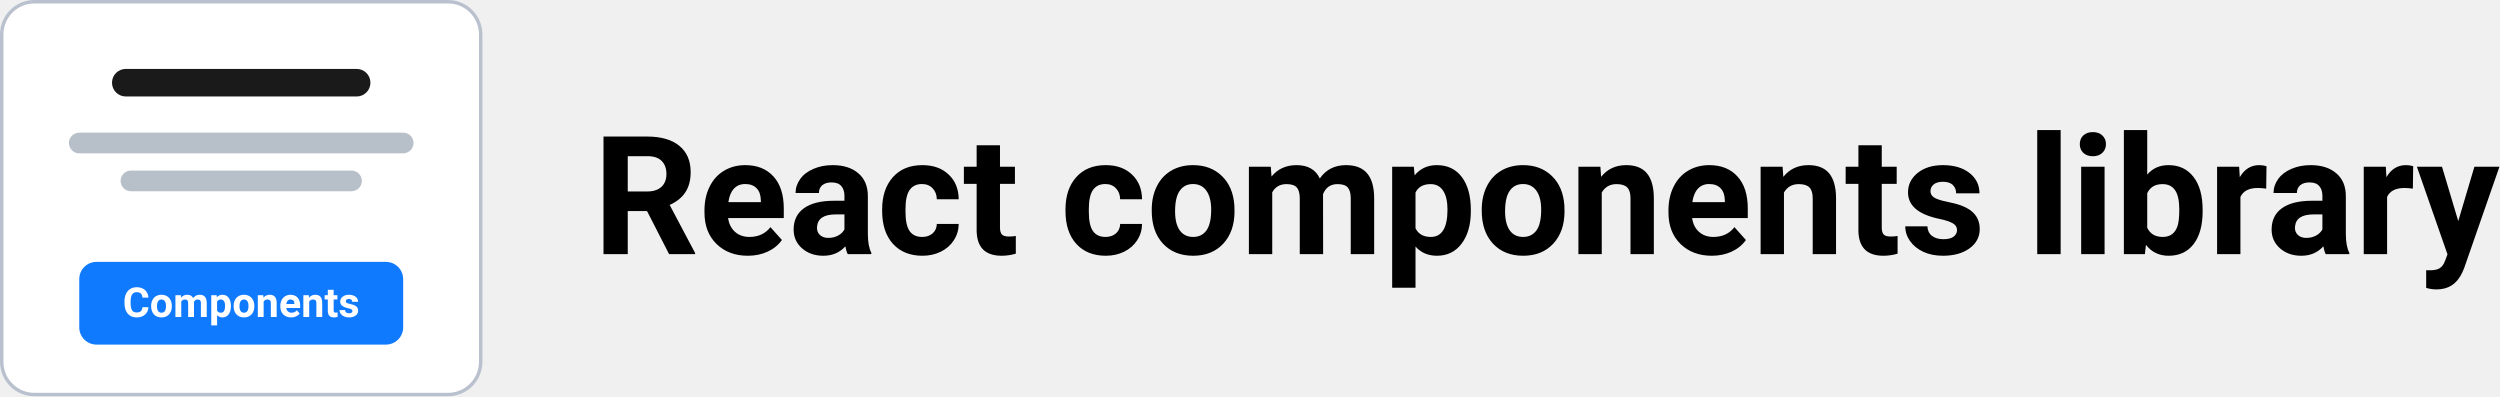
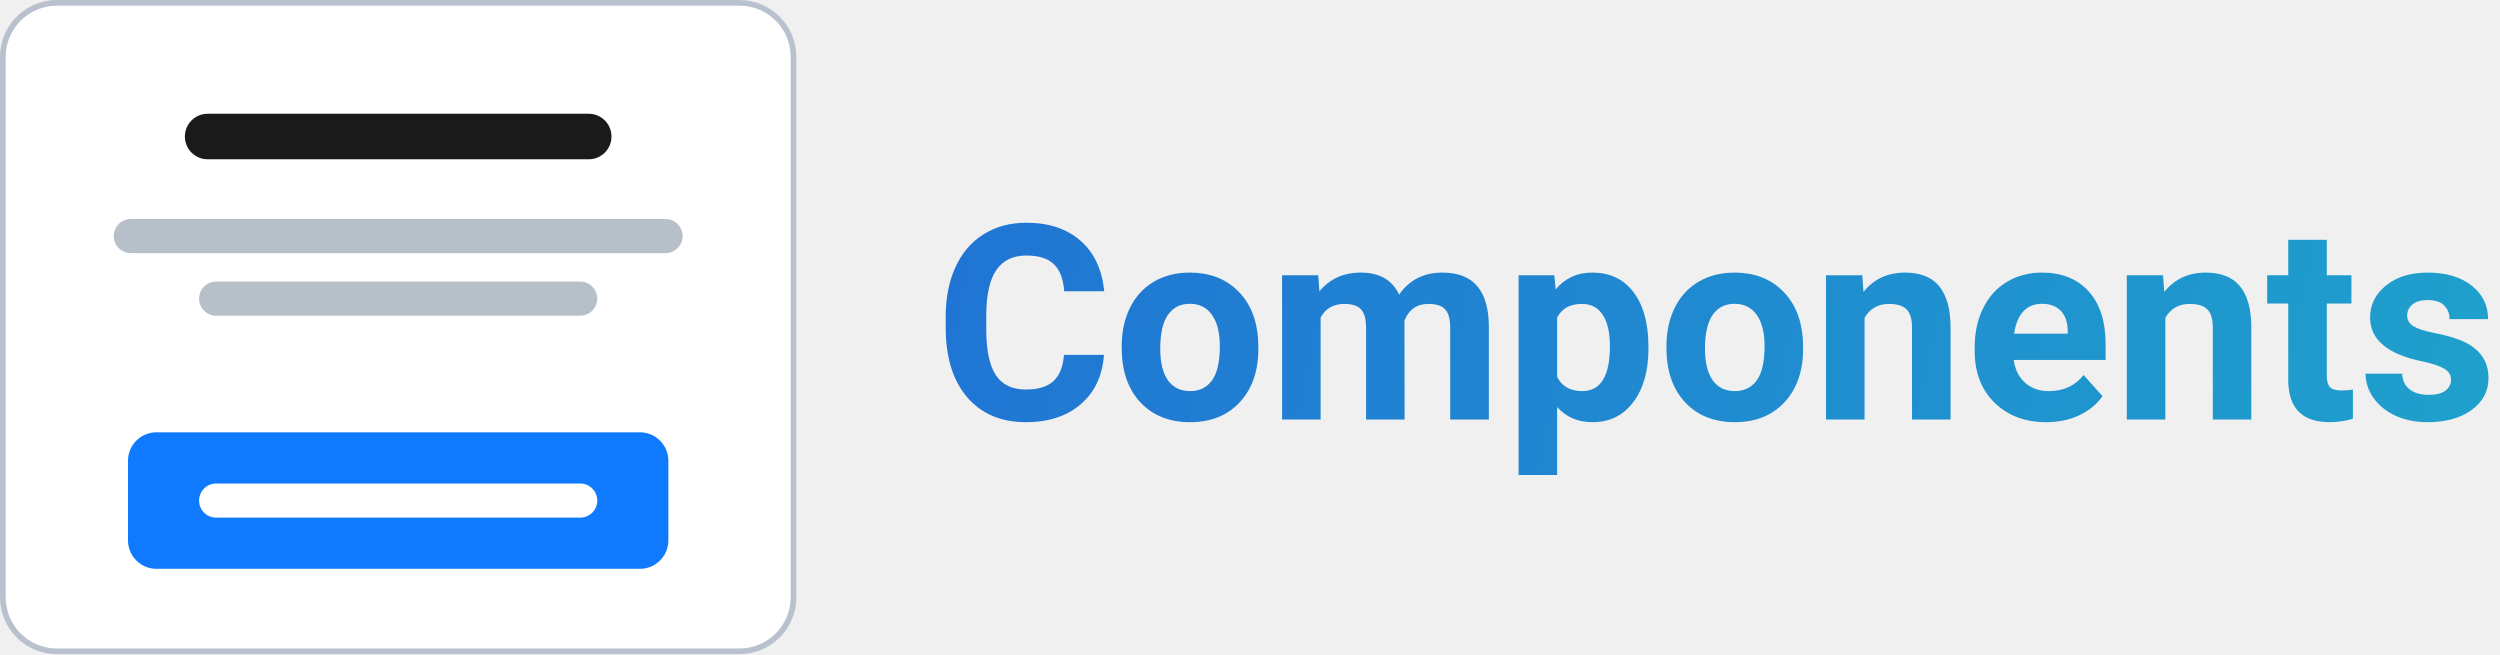
- <svg xmlns="http://www.w3.org/2000/svg" width="1451" height="230" viewBox="0 0 1451 230" fill="none">
+ <svg xmlns="http://www.w3.org/2000/svg" width="879" height="230" viewBox="0 0 879 230" fill="none">
  <rect x="1" y="1" width="278" height="228" rx="19" fill="white" />
  <rect x="65" y="40" width="150" height="16" rx="8" fill="#1A1A1A" />
  <rect x="40" y="77" width="200" height="12" rx="6" fill="#B7BFC8" />
  <rect x="70" y="99" width="140" height="12" rx="6" fill="#B7BFC8" />
-   <rect x="46" y="152" width="188" height="48" rx="10" fill="#107AFF" />
-   <path d="M86.164 178.316C86.031 180.152 85.352 181.598 84.125 182.652C82.906 183.707 81.297 184.234 79.297 184.234C77.109 184.234 75.387 183.5 74.129 182.031C72.879 180.555 72.254 178.531 72.254 175.961V174.918C72.254 173.277 72.543 171.832 73.121 170.582C73.699 169.332 74.523 168.375 75.594 167.711C76.672 167.039 77.922 166.703 79.344 166.703C81.312 166.703 82.898 167.23 84.102 168.285C85.305 169.34 86 170.82 86.188 172.727H82.672C82.586 171.625 82.277 170.828 81.746 170.336C81.223 169.836 80.422 169.586 79.344 169.586C78.172 169.586 77.293 170.008 76.707 170.852C76.129 171.688 75.832 172.988 75.816 174.754V176.043C75.816 177.887 76.094 179.234 76.648 180.086C77.211 180.938 78.094 181.363 79.297 181.363C80.383 181.363 81.191 181.117 81.723 180.625C82.262 180.125 82.57 179.355 82.648 178.316H86.164ZM87.723 177.543C87.723 176.285 87.965 175.164 88.449 174.18C88.934 173.195 89.629 172.434 90.535 171.895C91.449 171.355 92.508 171.086 93.711 171.086C95.422 171.086 96.816 171.609 97.894 172.656C98.981 173.703 99.586 175.125 99.711 176.922L99.734 177.789C99.734 179.734 99.191 181.297 98.106 182.477C97.019 183.648 95.562 184.234 93.734 184.234C91.906 184.234 90.445 183.648 89.352 182.477C88.266 181.305 87.723 179.711 87.723 177.695V177.543ZM91.109 177.789C91.109 178.992 91.336 179.914 91.789 180.555C92.242 181.188 92.891 181.504 93.734 181.504C94.555 181.504 95.195 181.191 95.656 180.566C96.117 179.934 96.348 178.926 96.348 177.543C96.348 176.363 96.117 175.449 95.656 174.801C95.195 174.152 94.547 173.828 93.711 173.828C92.883 173.828 92.242 174.152 91.789 174.801C91.336 175.441 91.109 176.438 91.109 177.789ZM104.996 171.32L105.102 172.738C106 171.637 107.215 171.086 108.746 171.086C110.379 171.086 111.5 171.73 112.109 173.02C113 171.73 114.27 171.086 115.918 171.086C117.293 171.086 118.316 171.488 118.988 172.293C119.66 173.09 119.996 174.293 119.996 175.902V184H116.598V175.914C116.598 175.195 116.457 174.672 116.176 174.344C115.895 174.008 115.398 173.84 114.688 173.84C113.672 173.84 112.969 174.324 112.578 175.293L112.59 184H109.203V175.926C109.203 175.191 109.059 174.66 108.77 174.332C108.48 174.004 107.988 173.84 107.293 173.84C106.332 173.84 105.637 174.238 105.207 175.035V184H101.82V171.32H104.996ZM134.023 177.777C134.023 179.73 133.578 181.297 132.688 182.477C131.805 183.648 130.609 184.234 129.102 184.234C127.82 184.234 126.785 183.789 125.996 182.898V188.875H122.609V171.32H125.75L125.867 172.562C126.688 171.578 127.758 171.086 129.078 171.086C130.641 171.086 131.855 171.664 132.723 172.82C133.59 173.977 134.023 175.57 134.023 177.602V177.777ZM130.637 177.531C130.637 176.352 130.426 175.441 130.004 174.801C129.59 174.16 128.984 173.84 128.188 173.84C127.125 173.84 126.395 174.246 125.996 175.059V180.25C126.41 181.086 127.148 181.504 128.211 181.504C129.828 181.504 130.637 180.18 130.637 177.531ZM135.605 177.543C135.605 176.285 135.848 175.164 136.332 174.18C136.816 173.195 137.512 172.434 138.418 171.895C139.332 171.355 140.391 171.086 141.594 171.086C143.305 171.086 144.699 171.609 145.777 172.656C146.863 173.703 147.469 175.125 147.594 176.922L147.617 177.789C147.617 179.734 147.074 181.297 145.988 182.477C144.902 183.648 143.445 184.234 141.617 184.234C139.789 184.234 138.328 183.648 137.234 182.477C136.148 181.305 135.605 179.711 135.605 177.695V177.543ZM138.992 177.789C138.992 178.992 139.219 179.914 139.672 180.555C140.125 181.188 140.773 181.504 141.617 181.504C142.438 181.504 143.078 181.191 143.539 180.566C144 179.934 144.23 178.926 144.23 177.543C144.23 176.363 144 175.449 143.539 174.801C143.078 174.152 142.43 173.828 141.594 173.828C140.766 173.828 140.125 174.152 139.672 174.801C139.219 175.441 138.992 176.438 138.992 177.789ZM152.82 171.32L152.926 172.785C153.832 171.652 155.047 171.086 156.57 171.086C157.914 171.086 158.914 171.48 159.57 172.27C160.227 173.059 160.562 174.238 160.578 175.809V184H157.191V175.891C157.191 175.172 157.035 174.652 156.723 174.332C156.41 174.004 155.891 173.84 155.164 173.84C154.211 173.84 153.496 174.246 153.02 175.059V184H149.633V171.32H152.82ZM168.992 184.234C167.133 184.234 165.617 183.664 164.445 182.523C163.281 181.383 162.699 179.863 162.699 177.965V177.637C162.699 176.363 162.945 175.227 163.438 174.227C163.93 173.219 164.625 172.445 165.523 171.906C166.43 171.359 167.461 171.086 168.617 171.086C170.352 171.086 171.715 171.633 172.707 172.727C173.707 173.82 174.207 175.371 174.207 177.379V178.762H166.133C166.242 179.59 166.57 180.254 167.117 180.754C167.672 181.254 168.371 181.504 169.215 181.504C170.52 181.504 171.539 181.031 172.273 180.086L173.938 181.949C173.43 182.668 172.742 183.23 171.875 183.637C171.008 184.035 170.047 184.234 168.992 184.234ZM168.605 173.828C167.934 173.828 167.387 174.055 166.965 174.508C166.551 174.961 166.285 175.609 166.168 176.453H170.879V176.184C170.863 175.434 170.66 174.855 170.27 174.449C169.879 174.035 169.324 173.828 168.605 173.828ZM179.258 171.32L179.363 172.785C180.27 171.652 181.484 171.086 183.008 171.086C184.352 171.086 185.352 171.48 186.008 172.27C186.664 173.059 187 174.238 187.016 175.809V184H183.629V175.891C183.629 175.172 183.473 174.652 183.16 174.332C182.848 174.004 182.328 173.84 181.602 173.84C180.648 173.84 179.934 174.246 179.457 175.059V184H176.07V171.32H179.258ZM193.648 168.203V171.32H195.816V173.805H193.648V180.133C193.648 180.602 193.738 180.938 193.918 181.141C194.098 181.344 194.441 181.445 194.949 181.445C195.324 181.445 195.656 181.418 195.945 181.363V183.93C195.281 184.133 194.598 184.234 193.895 184.234C191.52 184.234 190.309 183.035 190.262 180.637V173.805H188.41V171.32H190.262V168.203H193.648ZM204.57 180.496C204.57 180.082 204.363 179.758 203.949 179.523C203.543 179.281 202.887 179.066 201.98 178.879C198.965 178.246 197.457 176.965 197.457 175.035C197.457 173.91 197.922 172.973 198.852 172.223C199.789 171.465 201.012 171.086 202.52 171.086C204.129 171.086 205.414 171.465 206.375 172.223C207.344 172.98 207.828 173.965 207.828 175.176H204.441C204.441 174.691 204.285 174.293 203.973 173.98C203.66 173.66 203.172 173.5 202.508 173.5C201.938 173.5 201.496 173.629 201.184 173.887C200.871 174.145 200.715 174.473 200.715 174.871C200.715 175.246 200.891 175.551 201.242 175.785C201.602 176.012 202.203 176.211 203.047 176.383C203.891 176.547 204.602 176.734 205.18 176.945C206.969 177.602 207.863 178.738 207.863 180.355C207.863 181.512 207.367 182.449 206.375 183.168C205.383 183.879 204.102 184.234 202.531 184.234C201.469 184.234 200.523 184.047 199.695 183.672C198.875 183.289 198.23 182.77 197.762 182.113C197.293 181.449 197.059 180.734 197.059 179.969H200.27C200.301 180.57 200.523 181.031 200.938 181.352C201.352 181.672 201.906 181.832 202.602 181.832C203.25 181.832 203.738 181.711 204.066 181.469C204.402 181.219 204.57 180.895 204.57 180.496Z" fill="white" />
+   <rect x="45" y="152" width="190" height="48" rx="10" fill="#107AFF" />
+   <rect x="70" y="170" width="140" height="12" rx="6" fill="white" />
  <rect x="1" y="1" width="278" height="228" rx="19" stroke="#BAC1CE" stroke-width="2" />
-   <path d="M375.547 122.516H364.344V147.5H350.281V79.25H375.641C383.703 79.25 389.922 81.047 394.297 84.641C398.672 88.234 400.859 93.312 400.859 99.875C400.859 104.531 399.844 108.422 397.812 111.547C395.812 114.641 392.766 117.109 388.672 118.953L403.438 146.844V147.5H388.344L375.547 122.516ZM364.344 111.125H375.688C379.219 111.125 381.953 110.234 383.891 108.453C385.828 106.641 386.797 104.156 386.797 101C386.797 97.781 385.875 95.25 384.031 93.406C382.219 91.562 379.422 90.641 375.641 90.641H364.344V111.125ZM434.047 148.438C426.609 148.438 420.547 146.156 415.859 141.594C411.203 137.031 408.875 130.953 408.875 123.359V122.047C408.875 116.953 409.859 112.406 411.828 108.406C413.797 104.375 416.578 101.281 420.172 99.125C423.797 96.938 427.922 95.844 432.547 95.844C439.484 95.844 444.938 98.031 448.906 102.406C452.906 106.781 454.906 112.984 454.906 121.016V126.547H422.609C423.047 129.859 424.359 132.516 426.547 134.516C428.766 136.516 431.562 137.516 434.938 137.516C440.156 137.516 444.234 135.625 447.172 131.844L453.828 139.297C451.797 142.172 449.047 144.422 445.578 146.047C442.109 147.641 438.266 148.438 434.047 148.438ZM432.5 106.812C429.812 106.812 427.625 107.719 425.938 109.531C424.281 111.344 423.219 113.938 422.75 117.312H441.594V116.234C441.531 113.234 440.719 110.922 439.156 109.297C437.594 107.641 435.375 106.812 432.5 106.812ZM492.031 147.5C491.406 146.281 490.953 144.766 490.672 142.953C487.391 146.609 483.125 148.438 477.875 148.438C472.906 148.438 468.781 147 465.5 144.125C462.25 141.25 460.625 137.625 460.625 133.25C460.625 127.875 462.609 123.75 466.578 120.875C470.578 118 476.344 116.547 483.875 116.516H490.109V113.609C490.109 111.266 489.5 109.391 488.281 107.984C487.094 106.578 485.203 105.875 482.609 105.875C480.328 105.875 478.531 106.422 477.219 107.516C475.938 108.609 475.297 110.109 475.297 112.016H461.75C461.75 109.078 462.656 106.359 464.469 103.859C466.281 101.359 468.844 99.406 472.156 98C475.469 96.562 479.188 95.844 483.312 95.844C489.562 95.844 494.516 97.422 498.172 100.578C501.859 103.703 503.703 108.109 503.703 113.797V135.781C503.734 140.594 504.406 144.234 505.719 146.703V147.5H492.031ZM480.828 138.078C482.828 138.078 484.672 137.641 486.359 136.766C488.047 135.859 489.297 134.656 490.109 133.156V124.438H485.047C478.266 124.438 474.656 126.781 474.219 131.469L474.172 132.266C474.172 133.953 474.766 135.344 475.953 136.438C477.141 137.531 478.766 138.078 480.828 138.078ZM535.203 137.516C537.703 137.516 539.734 136.828 541.297 135.453C542.859 134.078 543.672 132.25 543.734 129.969H556.438C556.406 133.406 555.469 136.562 553.625 139.438C551.781 142.281 549.25 144.5 546.031 146.094C542.844 147.656 539.312 148.438 535.438 148.438C528.188 148.438 522.469 146.141 518.281 141.547C514.094 136.922 512 130.547 512 122.422V121.531C512 113.719 514.078 107.484 518.234 102.828C522.391 98.172 528.094 95.844 535.344 95.844C541.688 95.844 546.766 97.656 550.578 101.281C554.422 104.875 556.375 109.672 556.438 115.672H543.734C543.672 113.047 542.859 110.922 541.297 109.297C539.734 107.641 537.672 106.812 535.109 106.812C531.953 106.812 529.562 107.969 527.938 110.281C526.344 112.562 525.547 116.281 525.547 121.438V122.844C525.547 128.062 526.344 131.812 527.938 134.094C529.531 136.375 531.953 137.516 535.203 137.516ZM580.391 84.312V96.781H589.062V106.719H580.391V132.031C580.391 133.906 580.75 135.25 581.469 136.062C582.188 136.875 583.562 137.281 585.594 137.281C587.094 137.281 588.422 137.172 589.578 136.953V147.219C586.922 148.031 584.188 148.438 581.375 148.438C571.875 148.438 567.031 143.641 566.844 134.047V106.719H559.438V96.781H566.844V84.312H580.391ZM641.609 137.516C644.109 137.516 646.141 136.828 647.703 135.453C649.266 134.078 650.078 132.25 650.141 129.969H662.844C662.812 133.406 661.875 136.562 660.031 139.438C658.188 142.281 655.656 144.5 652.438 146.094C649.25 147.656 645.719 148.438 641.844 148.438C634.594 148.438 628.875 146.141 624.688 141.547C620.5 136.922 618.406 130.547 618.406 122.422V121.531C618.406 113.719 620.484 107.484 624.641 102.828C628.797 98.172 634.5 95.844 641.75 95.844C648.094 95.844 653.172 97.656 656.984 101.281C660.828 104.875 662.781 109.672 662.844 115.672H650.141C650.078 113.047 649.266 110.922 647.703 109.297C646.141 107.641 644.078 106.812 641.516 106.812C638.359 106.812 635.969 107.969 634.344 110.281C632.75 112.562 631.953 116.281 631.953 121.438V122.844C631.953 128.062 632.75 131.812 634.344 134.094C635.938 136.375 638.359 137.516 641.609 137.516ZM668.469 121.672C668.469 116.641 669.438 112.156 671.375 108.219C673.312 104.281 676.094 101.234 679.719 99.078C683.375 96.922 687.609 95.844 692.422 95.844C699.266 95.844 704.844 97.938 709.156 102.125C713.5 106.312 715.922 112 716.422 119.188L716.516 122.656C716.516 130.438 714.344 136.688 710 141.406C705.656 146.094 699.828 148.438 692.516 148.438C685.203 148.438 679.359 146.094 674.984 141.406C670.641 136.719 668.469 130.344 668.469 122.281V121.672ZM682.016 122.656C682.016 127.469 682.922 131.156 684.734 133.719C686.547 136.25 689.141 137.516 692.516 137.516C695.797 137.516 698.359 136.266 700.203 133.766C702.047 131.234 702.969 127.203 702.969 121.672C702.969 116.953 702.047 113.297 700.203 110.703C698.359 108.109 695.766 106.812 692.422 106.812C689.109 106.812 686.547 108.109 684.734 110.703C682.922 113.266 682.016 117.25 682.016 122.656ZM737.562 96.781L737.984 102.453C741.578 98.047 746.438 95.844 752.562 95.844C759.094 95.844 763.578 98.422 766.016 103.578C769.578 98.422 774.656 95.844 781.25 95.844C786.75 95.844 790.844 97.453 793.531 100.672C796.219 103.859 797.562 108.672 797.562 115.109V147.5H783.969V115.156C783.969 112.281 783.406 110.188 782.281 108.875C781.156 107.531 779.172 106.859 776.328 106.859C772.266 106.859 769.453 108.797 767.891 112.672L767.938 147.5H754.391V115.203C754.391 112.266 753.812 110.141 752.656 108.828C751.5 107.516 749.531 106.859 746.75 106.859C742.906 106.859 740.125 108.453 738.406 111.641V147.5H724.859V96.781H737.562ZM853.672 122.609C853.672 130.422 851.891 136.688 848.328 141.406C844.797 146.094 840.016 148.438 833.984 148.438C828.859 148.438 824.719 146.656 821.562 143.094V167H808.016V96.781H820.578L821.047 101.75C824.328 97.812 828.609 95.844 833.891 95.844C840.141 95.844 845 98.156 848.469 102.781C851.938 107.406 853.672 113.781 853.672 121.906V122.609ZM840.125 121.625C840.125 116.906 839.281 113.266 837.594 110.703C835.938 108.141 833.516 106.859 830.328 106.859C826.078 106.859 823.156 108.484 821.562 111.734V132.5C823.219 135.844 826.172 137.516 830.422 137.516C836.891 137.516 840.125 132.219 840.125 121.625ZM860 121.672C860 116.641 860.969 112.156 862.906 108.219C864.844 104.281 867.625 101.234 871.25 99.078C874.906 96.922 879.141 95.844 883.953 95.844C890.797 95.844 896.375 97.938 900.688 102.125C905.031 106.312 907.453 112 907.953 119.188L908.047 122.656C908.047 130.438 905.875 136.688 901.531 141.406C897.188 146.094 891.359 148.438 884.047 148.438C876.734 148.438 870.891 146.094 866.516 141.406C862.172 136.719 860 130.344 860 122.281V121.672ZM873.547 122.656C873.547 127.469 874.453 131.156 876.266 133.719C878.078 136.25 880.672 137.516 884.047 137.516C887.328 137.516 889.891 136.266 891.734 133.766C893.578 131.234 894.5 127.203 894.5 121.672C894.5 116.953 893.578 113.297 891.734 110.703C889.891 108.109 887.297 106.812 883.953 106.812C880.641 106.812 878.078 108.109 876.266 110.703C874.453 113.266 873.547 117.25 873.547 122.656ZM928.859 96.781L929.281 102.641C932.906 98.109 937.766 95.844 943.859 95.844C949.234 95.844 953.234 97.422 955.859 100.578C958.484 103.734 959.828 108.453 959.891 114.734V147.5H946.344V115.062C946.344 112.188 945.719 110.109 944.469 108.828C943.219 107.516 941.141 106.859 938.234 106.859C934.422 106.859 931.562 108.484 929.656 111.734V147.5H916.109V96.781H928.859ZM993.547 148.438C986.109 148.438 980.047 146.156 975.359 141.594C970.703 137.031 968.375 130.953 968.375 123.359V122.047C968.375 116.953 969.359 112.406 971.328 108.406C973.297 104.375 976.078 101.281 979.672 99.125C983.297 96.938 987.422 95.844 992.047 95.844C998.984 95.844 1004.44 98.031 1008.41 102.406C1012.41 106.781 1014.41 112.984 1014.41 121.016V126.547H982.109C982.547 129.859 983.859 132.516 986.047 134.516C988.266 136.516 991.062 137.516 994.438 137.516C999.656 137.516 1003.73 135.625 1006.67 131.844L1013.33 139.297C1011.3 142.172 1008.55 144.422 1005.08 146.047C1001.61 147.641 997.766 148.438 993.547 148.438ZM992 106.812C989.312 106.812 987.125 107.719 985.438 109.531C983.781 111.344 982.719 113.938 982.25 117.312H1001.09V116.234C1001.03 113.234 1000.22 110.922 998.656 109.297C997.094 107.641 994.875 106.812 992 106.812ZM1034.61 96.781L1035.03 102.641C1038.66 98.109 1043.52 95.844 1049.61 95.844C1054.98 95.844 1058.98 97.422 1061.61 100.578C1064.23 103.734 1065.58 108.453 1065.64 114.734V147.5H1052.09V115.062C1052.09 112.188 1051.47 110.109 1050.22 108.828C1048.97 107.516 1046.89 106.859 1043.98 106.859C1040.17 106.859 1037.31 108.484 1035.41 111.734V147.5H1021.86V96.781H1034.61ZM1092.17 84.312V96.781H1100.84V106.719H1092.17V132.031C1092.17 133.906 1092.53 135.25 1093.25 136.062C1093.97 136.875 1095.34 137.281 1097.38 137.281C1098.88 137.281 1100.2 137.172 1101.36 136.953V147.219C1098.7 148.031 1095.97 148.438 1093.16 148.438C1083.66 148.438 1078.81 143.641 1078.62 134.047V106.719H1071.22V96.781H1078.62V84.312H1092.17ZM1135.86 133.484C1135.86 131.828 1135.03 130.531 1133.38 129.594C1131.75 128.625 1129.12 127.766 1125.5 127.016C1113.44 124.484 1107.41 119.359 1107.41 111.641C1107.41 107.141 1109.27 103.391 1112.98 100.391C1116.73 97.359 1121.62 95.844 1127.66 95.844C1134.09 95.844 1139.23 97.359 1143.08 100.391C1146.95 103.422 1148.89 107.359 1148.89 112.203H1135.34C1135.34 110.266 1134.72 108.672 1133.47 107.422C1132.22 106.141 1130.27 105.5 1127.61 105.5C1125.33 105.5 1123.56 106.016 1122.31 107.047C1121.06 108.078 1120.44 109.391 1120.44 110.984C1120.44 112.484 1121.14 113.703 1122.55 114.641C1123.98 115.547 1126.39 116.344 1129.77 117.031C1133.14 117.688 1135.98 118.438 1138.3 119.281C1145.45 121.906 1149.03 126.453 1149.03 132.922C1149.03 137.547 1147.05 141.297 1143.08 144.172C1139.11 147.016 1133.98 148.438 1127.7 148.438C1123.45 148.438 1119.67 147.688 1116.36 146.188C1113.08 144.656 1110.5 142.578 1108.62 139.953C1106.75 137.297 1105.81 134.438 1105.81 131.375H1118.66C1118.78 133.781 1119.67 135.625 1121.33 136.906C1122.98 138.188 1125.2 138.828 1127.98 138.828C1130.58 138.828 1132.53 138.344 1133.84 137.375C1135.19 136.375 1135.86 135.078 1135.86 133.484ZM1196 147.5H1182.41V75.5H1196V147.5ZM1221.5 147.5H1207.91V96.781H1221.5V147.5ZM1207.11 83.656C1207.11 81.625 1207.78 79.953 1209.12 78.641C1210.5 77.328 1212.36 76.672 1214.7 76.672C1217.02 76.672 1218.86 77.328 1220.23 78.641C1221.61 79.953 1222.3 81.625 1222.3 83.656C1222.3 85.719 1221.59 87.406 1220.19 88.719C1218.81 90.031 1216.98 90.688 1214.7 90.688C1212.42 90.688 1210.58 90.031 1209.17 88.719C1207.8 87.406 1207.11 85.719 1207.11 83.656ZM1278.41 122.609C1278.41 130.734 1276.67 137.078 1273.2 141.641C1269.73 146.172 1264.89 148.438 1258.67 148.438C1253.17 148.438 1248.78 146.328 1245.5 142.109L1244.89 147.5H1232.7V75.5H1246.25V101.328C1249.38 97.672 1253.48 95.844 1258.58 95.844C1264.77 95.844 1269.61 98.125 1273.11 102.688C1276.64 107.219 1278.41 113.609 1278.41 121.859V122.609ZM1264.86 121.625C1264.86 116.5 1264.05 112.766 1262.42 110.422C1260.8 108.047 1258.38 106.859 1255.16 106.859C1250.84 106.859 1247.88 108.625 1246.25 112.156V132.172C1247.91 135.734 1250.91 137.516 1255.25 137.516C1259.62 137.516 1262.5 135.359 1263.88 131.047C1264.53 128.984 1264.86 125.844 1264.86 121.625ZM1315.3 109.484C1313.45 109.234 1311.83 109.109 1310.42 109.109C1305.3 109.109 1301.94 110.844 1300.34 114.312V147.5H1286.8V96.781H1299.59L1299.97 102.828C1302.69 98.172 1306.45 95.844 1311.27 95.844C1312.77 95.844 1314.17 96.047 1315.48 96.453L1315.3 109.484ZM1349.84 147.5C1349.22 146.281 1348.77 144.766 1348.48 142.953C1345.2 146.609 1340.94 148.438 1335.69 148.438C1330.72 148.438 1326.59 147 1323.31 144.125C1320.06 141.25 1318.44 137.625 1318.44 133.25C1318.44 127.875 1320.42 123.75 1324.39 120.875C1328.39 118 1334.16 116.547 1341.69 116.516H1347.92V113.609C1347.92 111.266 1347.31 109.391 1346.09 107.984C1344.91 106.578 1343.02 105.875 1340.42 105.875C1338.14 105.875 1336.34 106.422 1335.03 107.516C1333.75 108.609 1333.11 110.109 1333.11 112.016H1319.56C1319.56 109.078 1320.47 106.359 1322.28 103.859C1324.09 101.359 1326.66 99.406 1329.97 98C1333.28 96.562 1337 95.844 1341.12 95.844C1347.38 95.844 1352.33 97.422 1355.98 100.578C1359.67 103.703 1361.52 108.109 1361.52 113.797V135.781C1361.55 140.594 1362.22 144.234 1363.53 146.703V147.5H1349.84ZM1338.64 138.078C1340.64 138.078 1342.48 137.641 1344.17 136.766C1345.86 135.859 1347.11 134.656 1347.92 133.156V124.438H1342.86C1336.08 124.438 1332.47 126.781 1332.03 131.469L1331.98 132.266C1331.98 133.953 1332.58 135.344 1333.77 136.438C1334.95 137.531 1336.58 138.078 1338.64 138.078ZM1400.42 109.484C1398.58 109.234 1396.95 109.109 1395.55 109.109C1390.42 109.109 1387.06 110.844 1385.47 114.312V147.5H1371.92V96.781H1384.72L1385.09 102.828C1387.81 98.172 1391.58 95.844 1396.39 95.844C1397.89 95.844 1399.3 96.047 1400.61 96.453L1400.42 109.484ZM1426.77 128.328L1436.14 96.781H1450.67L1430.28 155.375L1429.16 158.047C1426.12 164.672 1421.12 167.984 1414.16 167.984C1412.19 167.984 1410.19 167.688 1408.16 167.094V156.828L1410.22 156.875C1412.78 156.875 1414.69 156.484 1415.94 155.703C1417.22 154.922 1418.22 153.625 1418.94 151.812L1420.53 147.641L1402.77 96.781H1417.34L1426.77 128.328Z" fill="black" />
+   <path d="M388.156 124.766C387.625 132.109 384.906 137.891 380 142.109C375.125 146.328 368.688 148.438 360.688 148.438C351.938 148.438 345.047 145.5 340.016 139.625C335.016 133.719 332.516 125.625 332.516 115.344V111.172C332.516 104.609 333.672 98.828 335.984 93.828C338.297 88.828 341.594 85 345.875 82.344C350.188 79.656 355.188 78.312 360.875 78.312C368.75 78.312 375.094 80.422 379.906 84.641C384.719 88.859 387.5 94.781 388.25 102.406H374.188C373.844 98 372.609 94.812 370.484 92.844C368.391 90.844 365.188 89.844 360.875 89.844C356.188 89.844 352.672 91.531 350.328 94.906C348.016 98.25 346.828 103.453 346.766 110.516V115.672C346.766 123.047 347.875 128.438 350.094 131.844C352.344 135.25 355.875 136.953 360.688 136.953C365.031 136.953 368.266 135.969 370.391 134C372.547 132 373.781 128.922 374.094 124.766H388.156ZM394.391 121.672C394.391 116.641 395.359 112.156 397.297 108.219C399.234 104.281 402.016 101.234 405.641 99.078C409.297 96.922 413.531 95.844 418.344 95.844C425.188 95.844 430.766 97.938 435.078 102.125C439.422 106.312 441.844 112 442.344 119.188L442.438 122.656C442.438 130.438 440.266 136.688 435.922 141.406C431.578 146.094 425.75 148.438 418.438 148.438C411.125 148.438 405.281 146.094 400.906 141.406C396.562 136.719 394.391 130.344 394.391 122.281V121.672ZM407.938 122.656C407.938 127.469 408.844 131.156 410.656 133.719C412.469 136.25 415.062 137.516 418.438 137.516C421.719 137.516 424.281 136.266 426.125 133.766C427.969 131.234 428.891 127.203 428.891 121.672C428.891 116.953 427.969 113.297 426.125 110.703C424.281 108.109 421.688 106.812 418.344 106.812C415.031 106.812 412.469 108.109 410.656 110.703C408.844 113.266 407.938 117.25 407.938 122.656ZM463.484 96.781L463.906 102.453C467.5 98.047 472.359 95.844 478.484 95.844C485.016 95.844 489.5 98.422 491.938 103.578C495.5 98.422 500.578 95.844 507.172 95.844C512.672 95.844 516.766 97.453 519.453 100.672C522.141 103.859 523.484 108.672 523.484 115.109V147.5H509.891V115.156C509.891 112.281 509.328 110.188 508.203 108.875C507.078 107.531 505.094 106.859 502.25 106.859C498.188 106.859 495.375 108.797 493.812 112.672L493.859 147.5H480.312V115.203C480.312 112.266 479.734 110.141 478.578 108.828C477.422 107.516 475.453 106.859 472.672 106.859C468.828 106.859 466.047 108.453 464.328 111.641V147.5H450.781V96.781H463.484ZM579.594 122.609C579.594 130.422 577.812 136.688 574.25 141.406C570.719 146.094 565.938 148.438 559.906 148.438C554.781 148.438 550.641 146.656 547.484 143.094V167H533.938V96.781H546.5L546.969 101.75C550.25 97.812 554.531 95.844 559.812 95.844C566.062 95.844 570.922 98.156 574.391 102.781C577.859 107.406 579.594 113.781 579.594 121.906V122.609ZM566.047 121.625C566.047 116.906 565.203 113.266 563.516 110.703C561.859 108.141 559.438 106.859 556.25 106.859C552 106.859 549.078 108.484 547.484 111.734V132.5C549.141 135.844 552.094 137.516 556.344 137.516C562.812 137.516 566.047 132.219 566.047 121.625ZM585.922 121.672C585.922 116.641 586.891 112.156 588.828 108.219C590.766 104.281 593.547 101.234 597.172 99.078C600.828 96.922 605.062 95.844 609.875 95.844C616.719 95.844 622.297 97.938 626.609 102.125C630.953 106.312 633.375 112 633.875 119.188L633.969 122.656C633.969 130.438 631.797 136.688 627.453 141.406C623.109 146.094 617.281 148.438 609.969 148.438C602.656 148.438 596.812 146.094 592.438 141.406C588.094 136.719 585.922 130.344 585.922 122.281V121.672ZM599.469 122.656C599.469 127.469 600.375 131.156 602.188 133.719C604 136.25 606.594 137.516 609.969 137.516C613.25 137.516 615.812 136.266 617.656 133.766C619.5 131.234 620.422 127.203 620.422 121.672C620.422 116.953 619.5 113.297 617.656 110.703C615.812 108.109 613.219 106.812 609.875 106.812C606.562 106.812 604 108.109 602.188 110.703C600.375 113.266 599.469 117.25 599.469 122.656ZM654.781 96.781L655.203 102.641C658.828 98.109 663.688 95.844 669.781 95.844C675.156 95.844 679.156 97.422 681.781 100.578C684.406 103.734 685.75 108.453 685.812 114.734V147.5H672.266V115.062C672.266 112.188 671.641 110.109 670.391 108.828C669.141 107.516 667.062 106.859 664.156 106.859C660.344 106.859 657.484 108.484 655.578 111.734V147.5H642.031V96.781H654.781ZM719.469 148.438C712.031 148.438 705.969 146.156 701.281 141.594C696.625 137.031 694.297 130.953 694.297 123.359V122.047C694.297 116.953 695.281 112.406 697.25 108.406C699.219 104.375 702 101.281 705.594 99.125C709.219 96.938 713.344 95.844 717.969 95.844C724.906 95.844 730.359 98.031 734.328 102.406C738.328 106.781 740.328 112.984 740.328 121.016V126.547H708.031C708.469 129.859 709.781 132.516 711.969 134.516C714.188 136.516 716.984 137.516 720.359 137.516C725.578 137.516 729.656 135.625 732.594 131.844L739.25 139.297C737.219 142.172 734.469 144.422 731 146.047C727.531 147.641 723.688 148.438 719.469 148.438ZM717.922 106.812C715.234 106.812 713.047 107.719 711.359 109.531C709.703 111.344 708.641 113.938 708.172 117.312H727.016V116.234C726.953 113.234 726.141 110.922 724.578 109.297C723.016 107.641 720.797 106.812 717.922 106.812ZM760.531 96.781L760.953 102.641C764.578 98.109 769.438 95.844 775.531 95.844C780.906 95.844 784.906 97.422 787.531 100.578C790.156 103.734 791.5 108.453 791.562 114.734V147.5H778.016V115.062C778.016 112.188 777.391 110.109 776.141 108.828C774.891 107.516 772.812 106.859 769.906 106.859C766.094 106.859 763.234 108.484 761.328 111.734V147.5H747.781V96.781H760.531ZM818.094 84.312V96.781H826.766V106.719H818.094V132.031C818.094 133.906 818.453 135.25 819.172 136.062C819.891 136.875 821.266 137.281 823.297 137.281C824.797 137.281 826.125 137.172 827.281 136.953V147.219C824.625 148.031 821.891 148.438 819.078 148.438C809.578 148.438 804.734 143.641 804.547 134.047V106.719H797.141V96.781H804.547V84.312H818.094ZM861.781 133.484C861.781 131.828 860.953 130.531 859.297 129.594C857.672 128.625 855.047 127.766 851.422 127.016C839.359 124.484 833.328 119.359 833.328 111.641C833.328 107.141 835.188 103.391 838.906 100.391C842.656 97.359 847.547 95.844 853.578 95.844C860.016 95.844 865.156 97.359 869 100.391C872.875 103.422 874.812 107.359 874.812 112.203H861.266C861.266 110.266 860.641 108.672 859.391 107.422C858.141 106.141 856.188 105.5 853.531 105.5C851.25 105.5 849.484 106.016 848.234 107.047C846.984 108.078 846.359 109.391 846.359 110.984C846.359 112.484 847.062 113.703 848.469 114.641C849.906 115.547 852.312 116.344 855.688 117.031C859.062 117.688 861.906 118.438 864.219 119.281C871.375 121.906 874.953 126.453 874.953 132.922C874.953 137.547 872.969 141.297 869 144.172C865.031 147.016 859.906 148.438 853.625 148.438C849.375 148.438 845.594 147.688 842.281 146.188C839 144.656 836.422 142.578 834.547 139.953C832.672 137.297 831.734 134.438 831.734 131.375H844.578C844.703 133.781 845.594 135.625 847.25 136.906C848.906 138.188 851.125 138.828 853.906 138.828C856.5 138.828 858.453 138.344 859.766 137.375C861.109 136.375 861.781 135.078 861.781 133.484Z" fill="url(#paint0_linear_6_2)" />
+   <defs>
+     <linearGradient id="paint0_linear_6_2" x1="328" y1="59" x2="879" y2="172" gradientUnits="userSpaceOnUse">
+       <stop stop-color="#2074D4" />
+       <stop offset="1" stop-color="#1FA1CC" />
+     </linearGradient>
+   </defs>
</svg>
